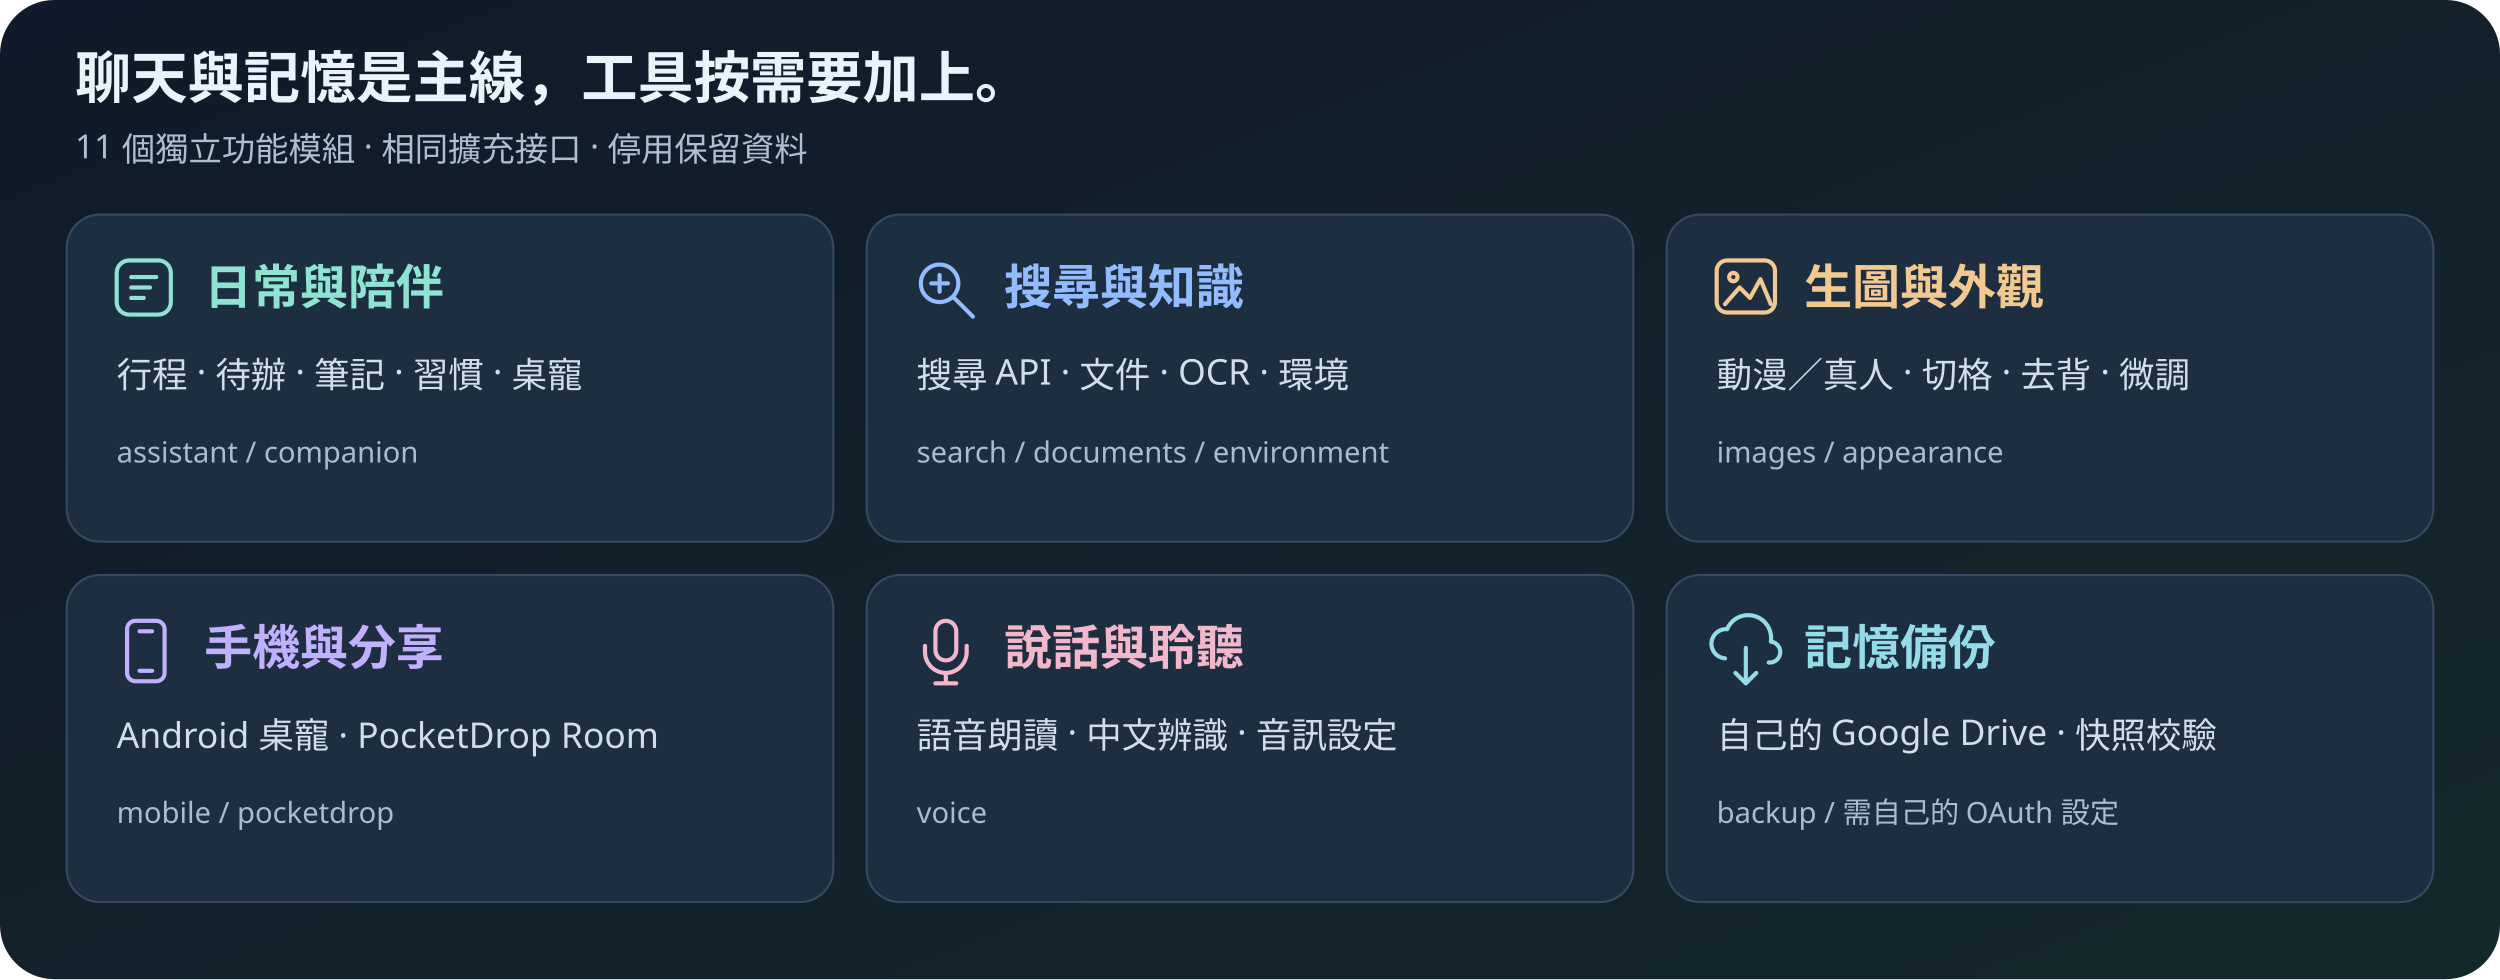
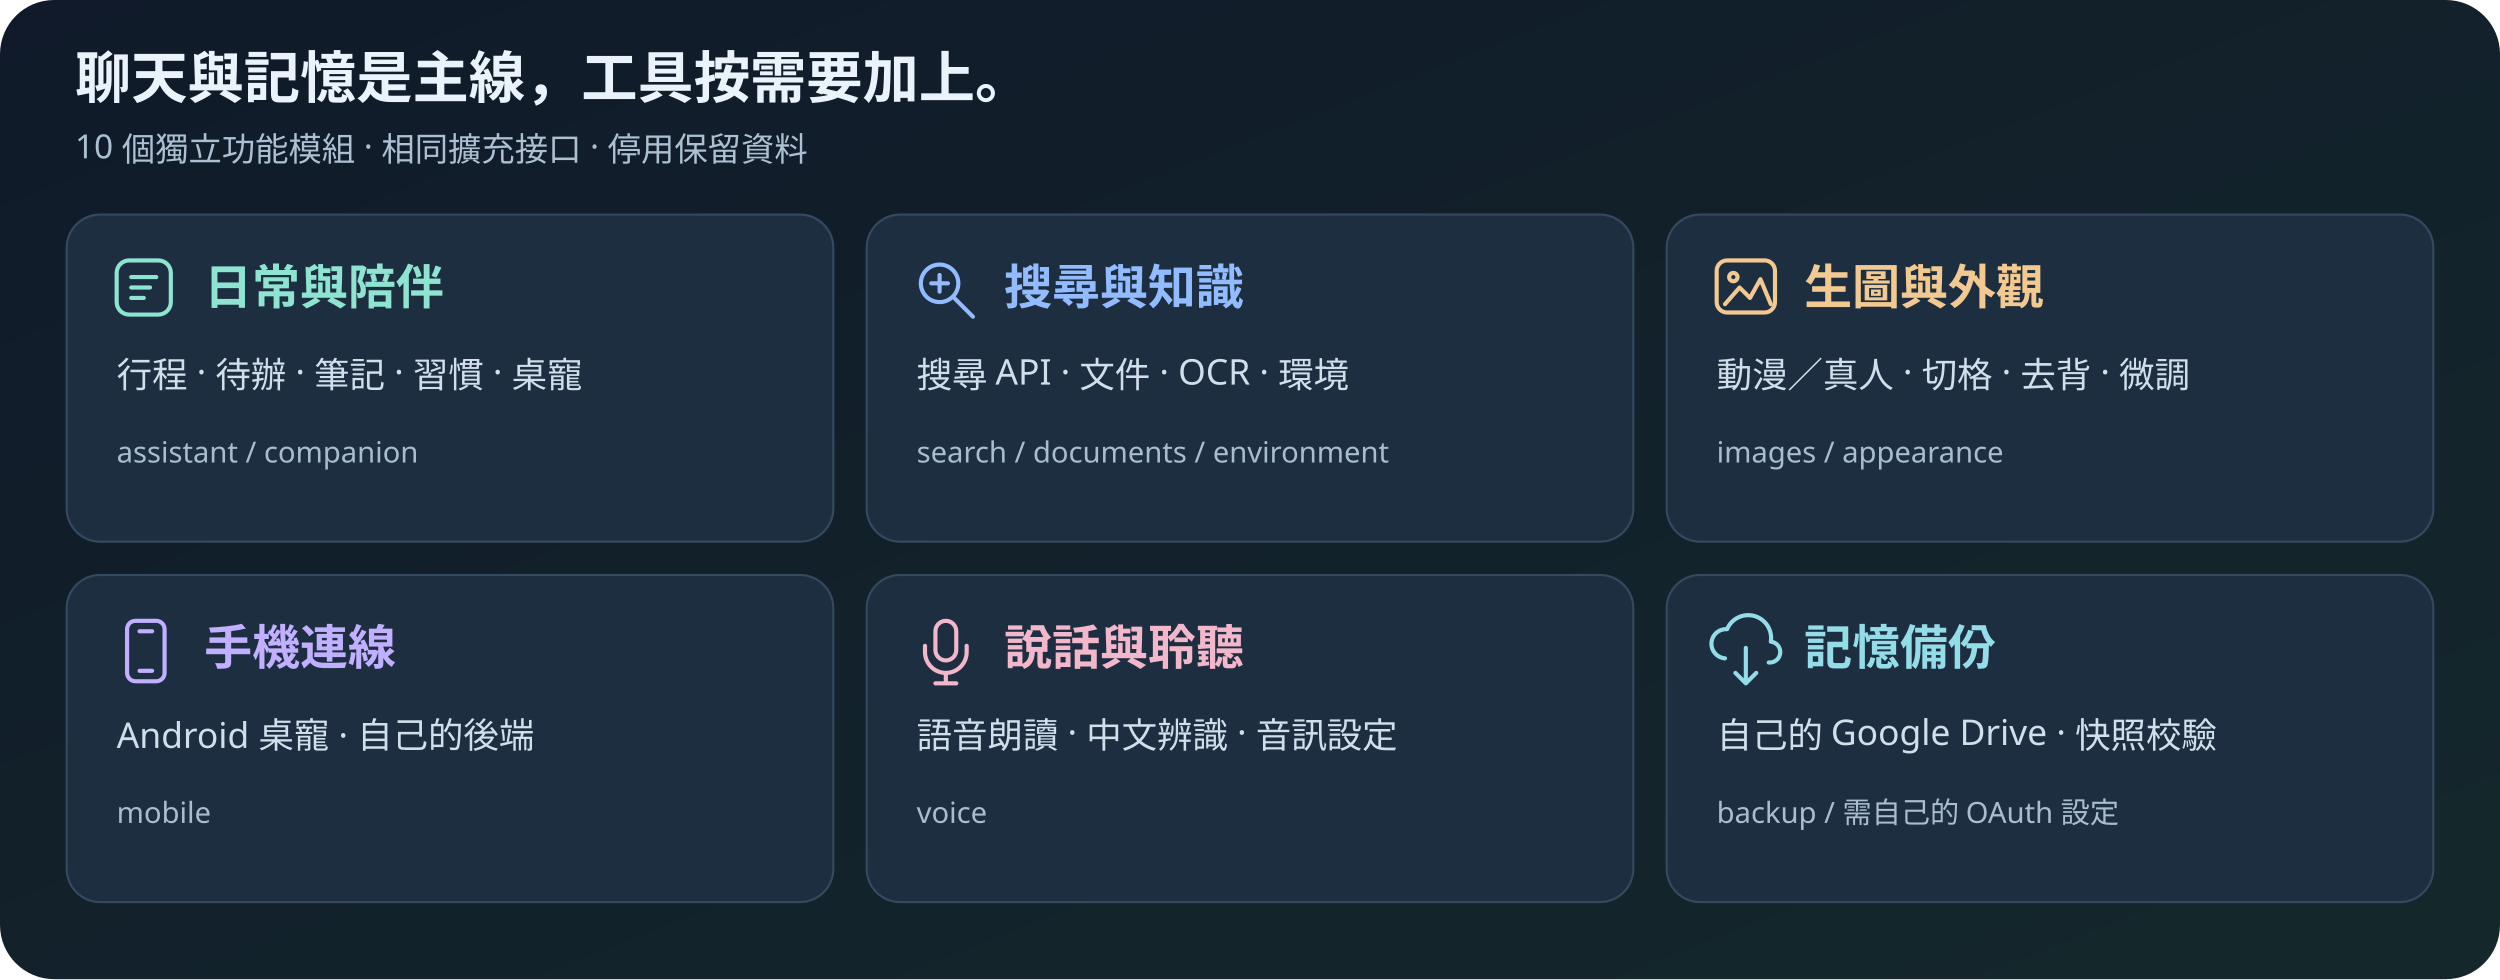
<svg xmlns="http://www.w3.org/2000/svg" width="1200" height="470" viewBox="0 0 1200 470" role="img" aria-labelledby="title desc">
  <defs>
    <linearGradient id="bg" x2="1" y2="1">
      <stop stop-color="#101a2a" />
      <stop offset="1" stop-color="#14282b" />
    </linearGradient>
  </defs>
  <rect width="1200" height="470" rx="26" fill="url(#bg)" />
  <g font-family="Segoe UI,Microsoft JhengHei,sans-serif">
    <text x="36" y="47" fill="#eaf3fc" font-size="27" font-weight="650">聊天與記憶是主線，工具按需要加上。</text>
-     <text x="36" y="76" fill="#acc0d2" font-size="16">11 個獨立功能模組 · 相同擴充接口 · 停用保留資料</text>
+     <text x="36" y="76" fill="#acc0d2" font-size="16">10 個獨立功能模組 · 相同擴充接口 · 停用保留資料</text>
    <g transform="translate(32 103)">
      <rect width="368" height="157" rx="16" fill="#1d2e40" stroke="#354a60" />
      <g transform="translate(24 22)" stroke="#8fe3d1" stroke-width="2" fill="none" stroke-linecap="round" stroke-linejoin="round">
        <rect width="26" height="26" rx="6" />
        <path d="M7 8h12M7 13h9M7 18h6" />
      </g>
      <text x="66" y="43" font-size="23" fill="#8fe3d1" font-weight="650">日常與陪伴</text>
      <text x="24" y="83" font-size="17" fill="#d1dfeb">行程 · 待辦 · 筆記 · 習慣 · 桌寵</text>
      <text x="24" y="119" font-size="14" fill="#a8bdcf">assistant / companion</text>
    </g>
    <g transform="translate(416 103)">
      <rect width="368" height="157" rx="16" fill="#1d2e40" stroke="#354a60" />
      <g transform="translate(24 22)" stroke="#93bbff" stroke-width="2" fill="none" stroke-linecap="round">
        <circle cx="11" cy="11" r="9" />
        <path d="m18 18 9 9M7 11h8M11 7v8" />
      </g>
      <text x="66" y="43" font-size="23" fill="#93bbff" font-weight="650">搜尋與知識</text>
      <text x="24" y="83" font-size="17" fill="#d1dfeb">搜尋 API · 文件 · OCR · 環境</text>
      <text x="24" y="119" font-size="14" fill="#a8bdcf">search / documents / environment</text>
    </g>
    <g transform="translate(800 103)">
      <rect width="368" height="157" rx="16" fill="#1d2e40" stroke="#354a60" />
      <g transform="translate(24 22)" stroke="#f2c991" stroke-width="2" fill="none" stroke-linecap="round" stroke-linejoin="round">
        <rect width="28" height="25" rx="5" />
        <circle cx="8" cy="8" r="2" />
        <path d="m4 21 7-8 5 5 5-9 5 12" />
      </g>
      <text x="66" y="43" font-size="23" fill="#f2c991" font-weight="650">生圖與外觀</text>
      <text x="24" y="83" font-size="17" fill="#d1dfeb">動漫／真人 · 切格 · 去背 · 微調</text>
      <text x="24" y="119" font-size="14" fill="#a8bdcf">images / appearance</text>
    </g>
    <g transform="translate(32 276)">
      <rect width="368" height="157" rx="16" fill="#1d2e40" stroke="#354a60" />
      <g transform="translate(24 22)" stroke="#c1afff" stroke-width="2" fill="none" stroke-linecap="round">
        <rect x="5" width="18" height="29" rx="4" />
        <path d="M11 24h6M11 5h6" />
      </g>
-       <text x="66" y="43" font-size="23" fill="#c1afff" font-weight="650">手機與分享</text>
-       <text x="24" y="83" font-size="17" fill="#d1dfeb">Android 桌寵 · PocketDrop Room</text>
-       <text x="24" y="119" font-size="14" fill="#a8bdcf">mobile / pocketdrop</text>
+       <text x="66" y="43" font-size="23" fill="#c1afff" font-weight="650">手機連線</text>
+       <text x="24" y="83" font-size="17" fill="#d1dfeb">Android 桌寵 · 自己的後端</text>
+       <text x="24" y="119" font-size="14" fill="#a8bdcf">mobile</text>
    </g>
    <g transform="translate(416 276)">
      <rect width="368" height="157" rx="16" fill="#1d2e40" stroke="#354a60" />
      <g transform="translate(24 22)" stroke="#f2b7cb" stroke-width="2" fill="none" stroke-linecap="round">
        <rect x="9" width="10" height="19" rx="5" />
        <path d="M4 12v3a10 10 0 0 0 20 0v-3M14 25v5M9 30h10" />
      </g>
      <text x="66" y="43" font-size="23" fill="#f2b7cb" font-weight="650">說話與聆聽</text>
      <text x="24" y="83" font-size="17" fill="#d1dfeb">語音朗讀 · 中文辨識 · 音訊設定</text>
      <text x="24" y="119" font-size="14" fill="#a8bdcf">voice</text>
    </g>
    <g transform="translate(800 276)">
      <rect width="368" height="157" rx="16" fill="#1d2e40" stroke="#354a60" />
      <g transform="translate(24 22)" stroke="#94dce7" stroke-width="2" fill="none" stroke-linecap="round" stroke-linejoin="round">
        <path d="M4 18a7 7 0 0 1 1-14 11 11 0 0 1 21 6 5 5 0 0 1-1 10M14 13v17m-5-5 5 5 5-5" />
      </g>
      <text x="66" y="43" font-size="23" fill="#94dce7" font-weight="650">記憶備份</text>
      <text x="24" y="83" font-size="17" fill="#d1dfeb">自己的 Google Drive · 快照校驗</text>
      <text x="24" y="119" font-size="14" fill="#a8bdcf">backup / 需自己的 OAuth 設定</text>
    </g>
  </g>
</svg>
